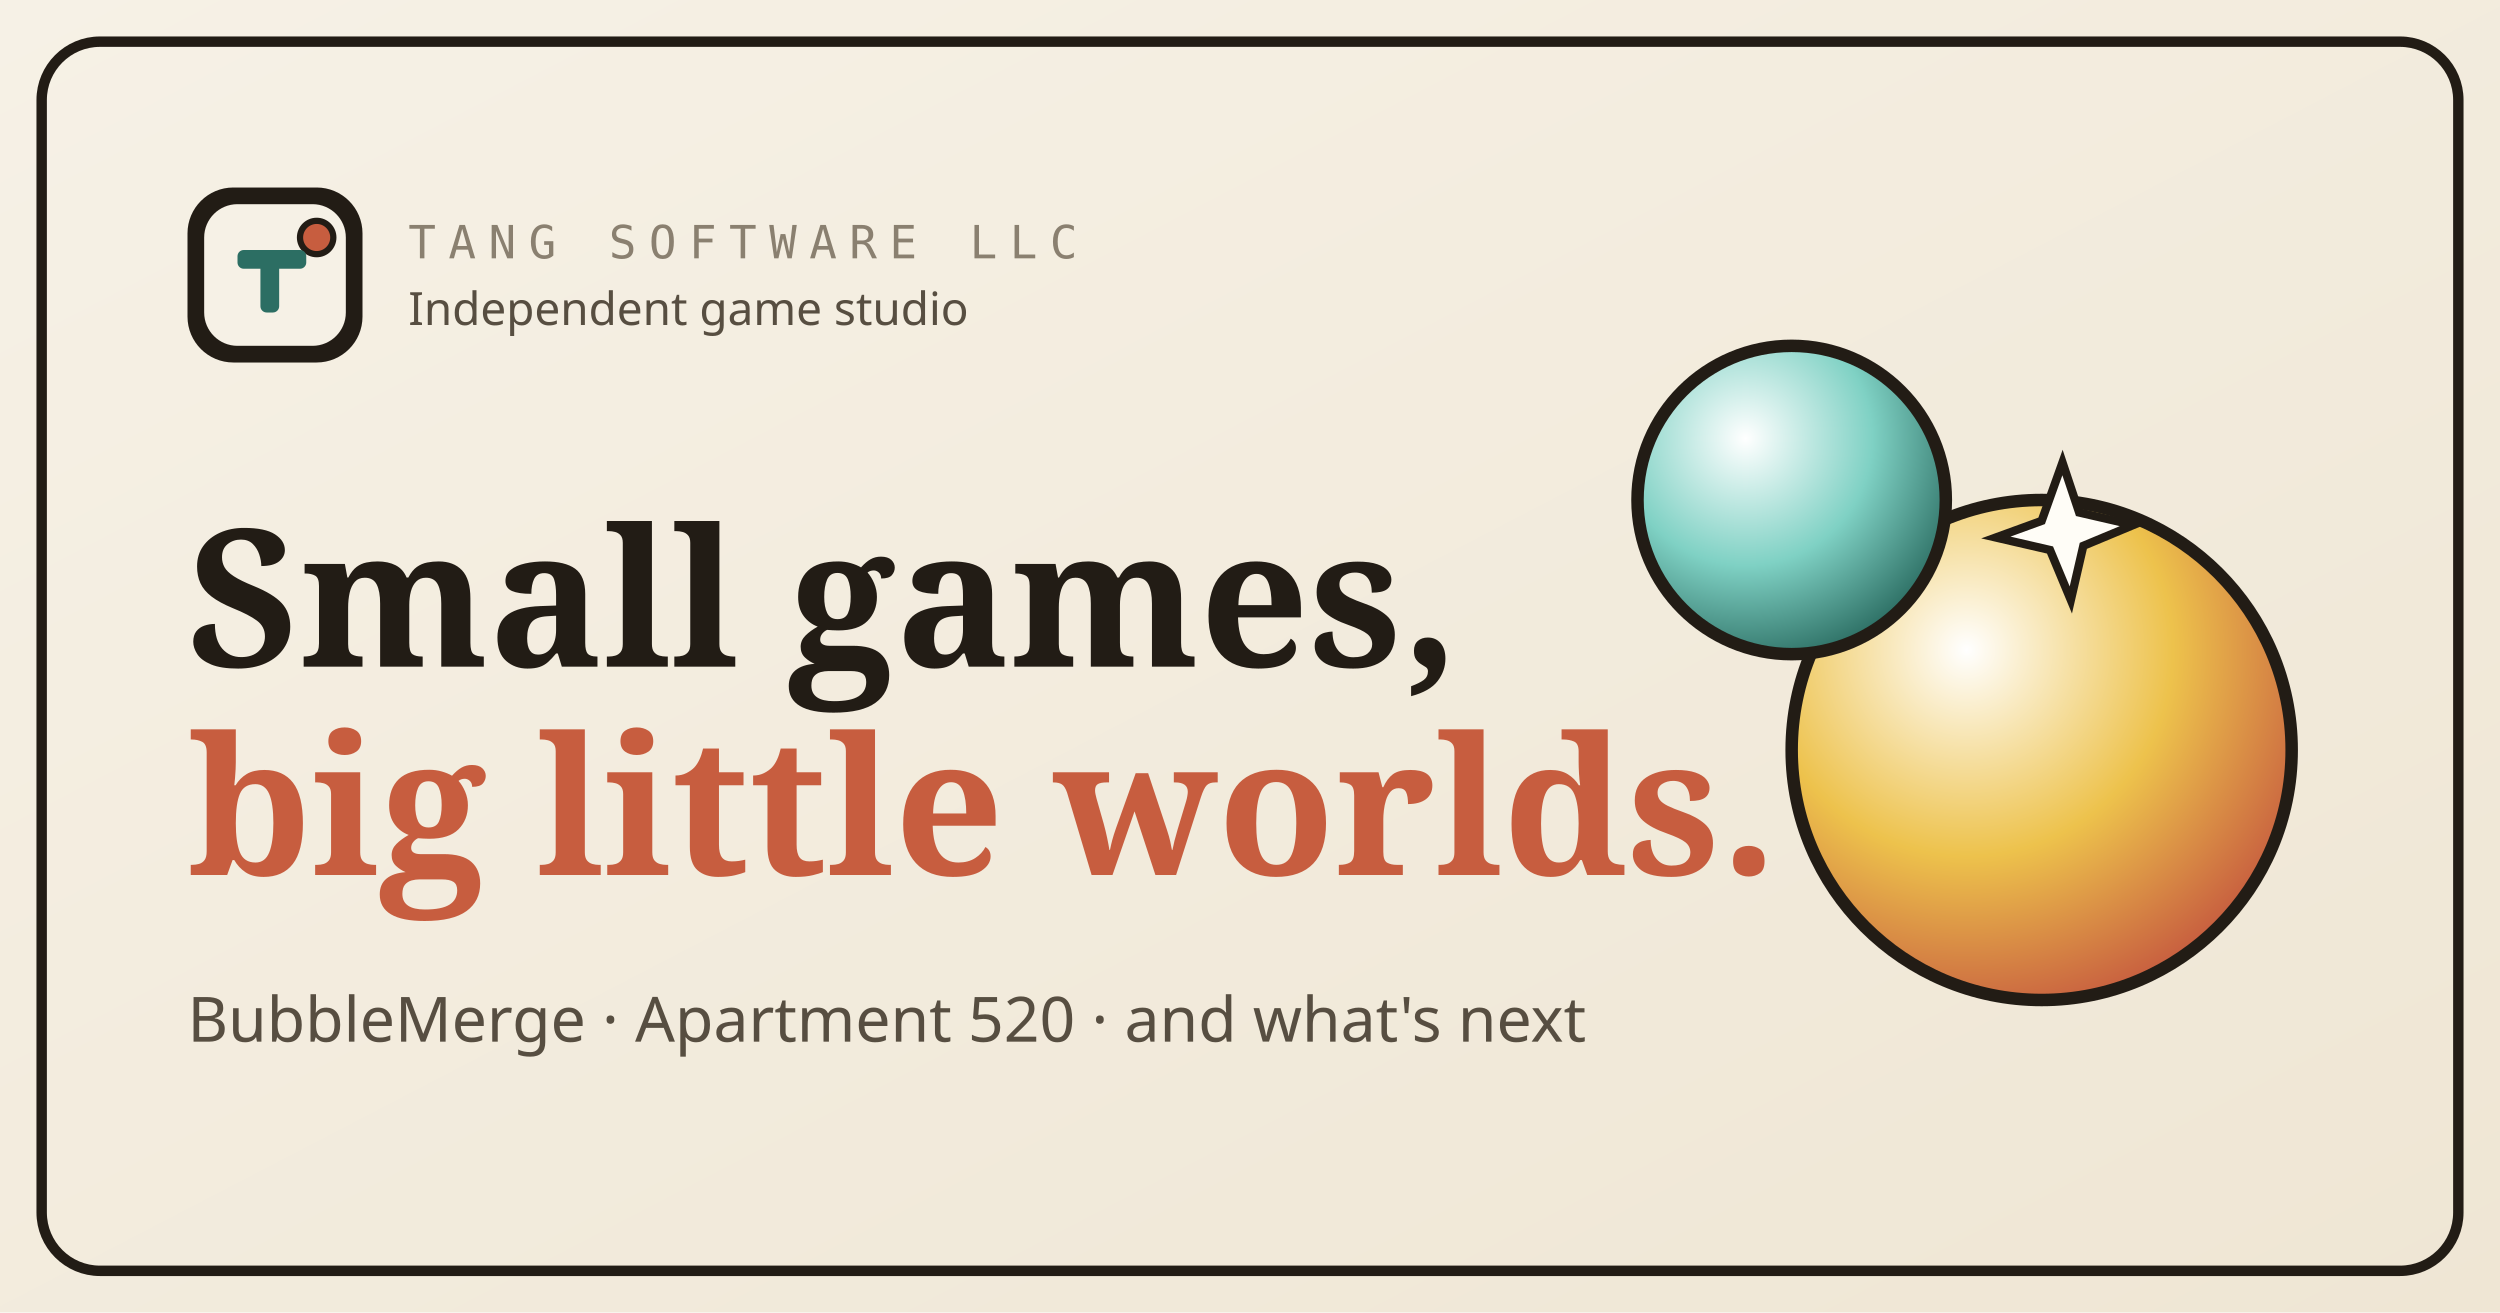
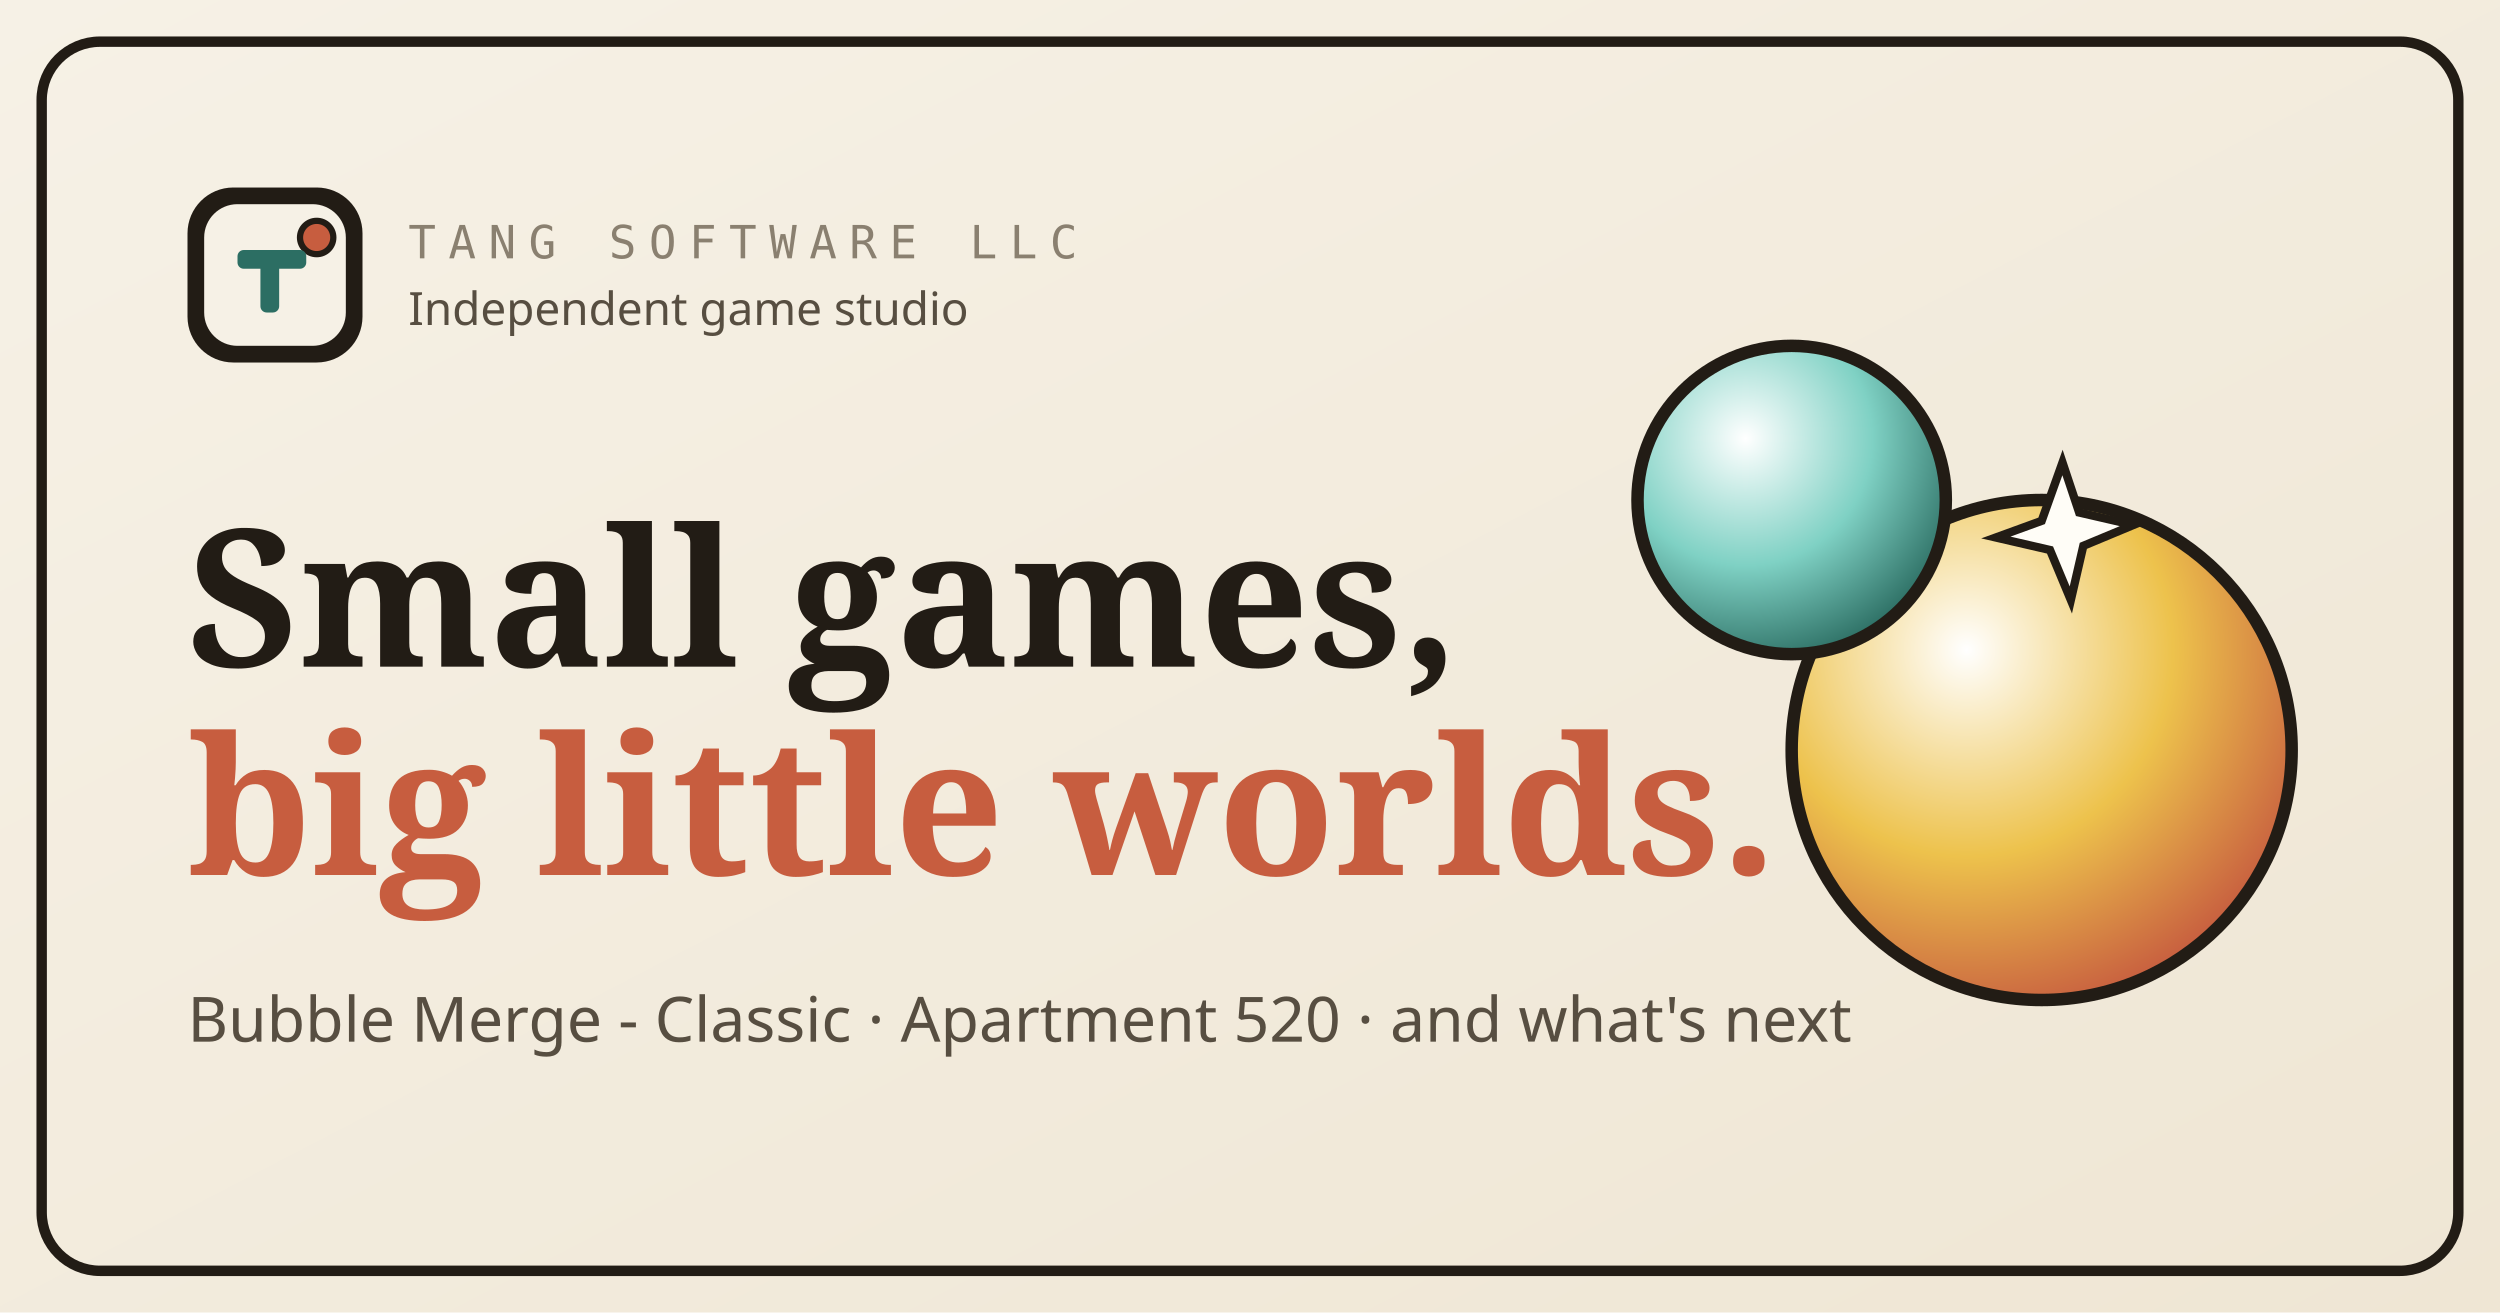
<svg xmlns="http://www.w3.org/2000/svg" viewBox="0 0 1200 630" role="img" aria-label="Tang Software LLC — independent game studio">
  <defs>
    <linearGradient id="og-bg" x1="0" y1="0" x2="1" y2="1">
      <stop offset="0%" stop-color="#f6f1e6" />
      <stop offset="100%" stop-color="#efe6d4" />
    </linearGradient>
    <radialGradient id="og-b1" cx="35%" cy="30%" r="75%">
      <stop offset="0%" stop-color="#fff" />
      <stop offset="55%" stop-color="#edc24c" />
      <stop offset="100%" stop-color="#c75d3f" />
    </radialGradient>
    <radialGradient id="og-b2" cx="35%" cy="30%" r="75%">
      <stop offset="0%" stop-color="#fff" />
      <stop offset="55%" stop-color="#7fd1c4" />
      <stop offset="100%" stop-color="#2c6e63" />
    </radialGradient>
  </defs>
  <rect width="1200" height="630" fill="url(#og-bg)" />
  <rect x="20" y="20" width="1160" height="590" rx="28" fill="none" stroke="#221c15" stroke-width="5" />
  <g transform="translate(90 90)">
    <rect x="0" y="0" width="84" height="84" rx="22" fill="#221c15" />
    <rect x="8" y="8" width="68" height="68" rx="16" fill="#f6f1e6" />
    <circle cx="62" cy="24" r="8" fill="#c75d3f" stroke="#221c15" stroke-width="3" />
    <path d="M24 30 H54 a3 3 0 0 1 3 3 v3 a3 3 0 0 1 -3 3 H44 v18 a3 3 0 0 1 -3 3 h-3 a3 3 0 0 1 -3 -3 V39 h-8 a3 3 0 0 1 -3 -3 v-3 a3 3 0 0 1 3 -3z" fill="#2c6e63" />
  </g>
  <text x="196" y="124" font-family="'Space Mono',monospace" font-size="22" letter-spacing="6" fill="#8a8070">TANG SOFTWARE LLC</text>
  <text x="196" y="156" font-family="'Hanken Grotesk',sans-serif" font-size="22" fill="#574e41">Independent game studio</text>
  <text x="90" y="320" font-family="'Fraunces',Georgia,serif" font-size="92" font-weight="700" fill="#221c15">Small games,</text>
  <text x="90" y="420" font-family="'Fraunces',Georgia,serif" font-size="92" font-weight="700" fill="#c75d3f">big little worlds.</text>
-   <text x="90" y="500" font-family="'Hanken Grotesk',sans-serif" font-size="30" fill="#574e41">BubbleMerge · Apartment 520 · and what's next</text>
+   <text x="90" y="500" font-family="'Hanken Grotesk',sans-serif" font-size="30" fill="#574e41">Bubble Merge - Classic · Apartment 520 · and what's next</text>
  <circle cx="980" cy="360" r="120" fill="url(#og-b1)" stroke="#221c15" stroke-width="6" />
  <circle cx="860" cy="240" r="74" fill="url(#og-b2)" stroke="#221c15" stroke-width="6" />
  <path d="M980 250 l10 -28 8 24 26 6 -24 10 -6 26 -10 -24 -26 -6z" fill="#fffdf7" stroke="#221c15" stroke-width="4" />
</svg>
